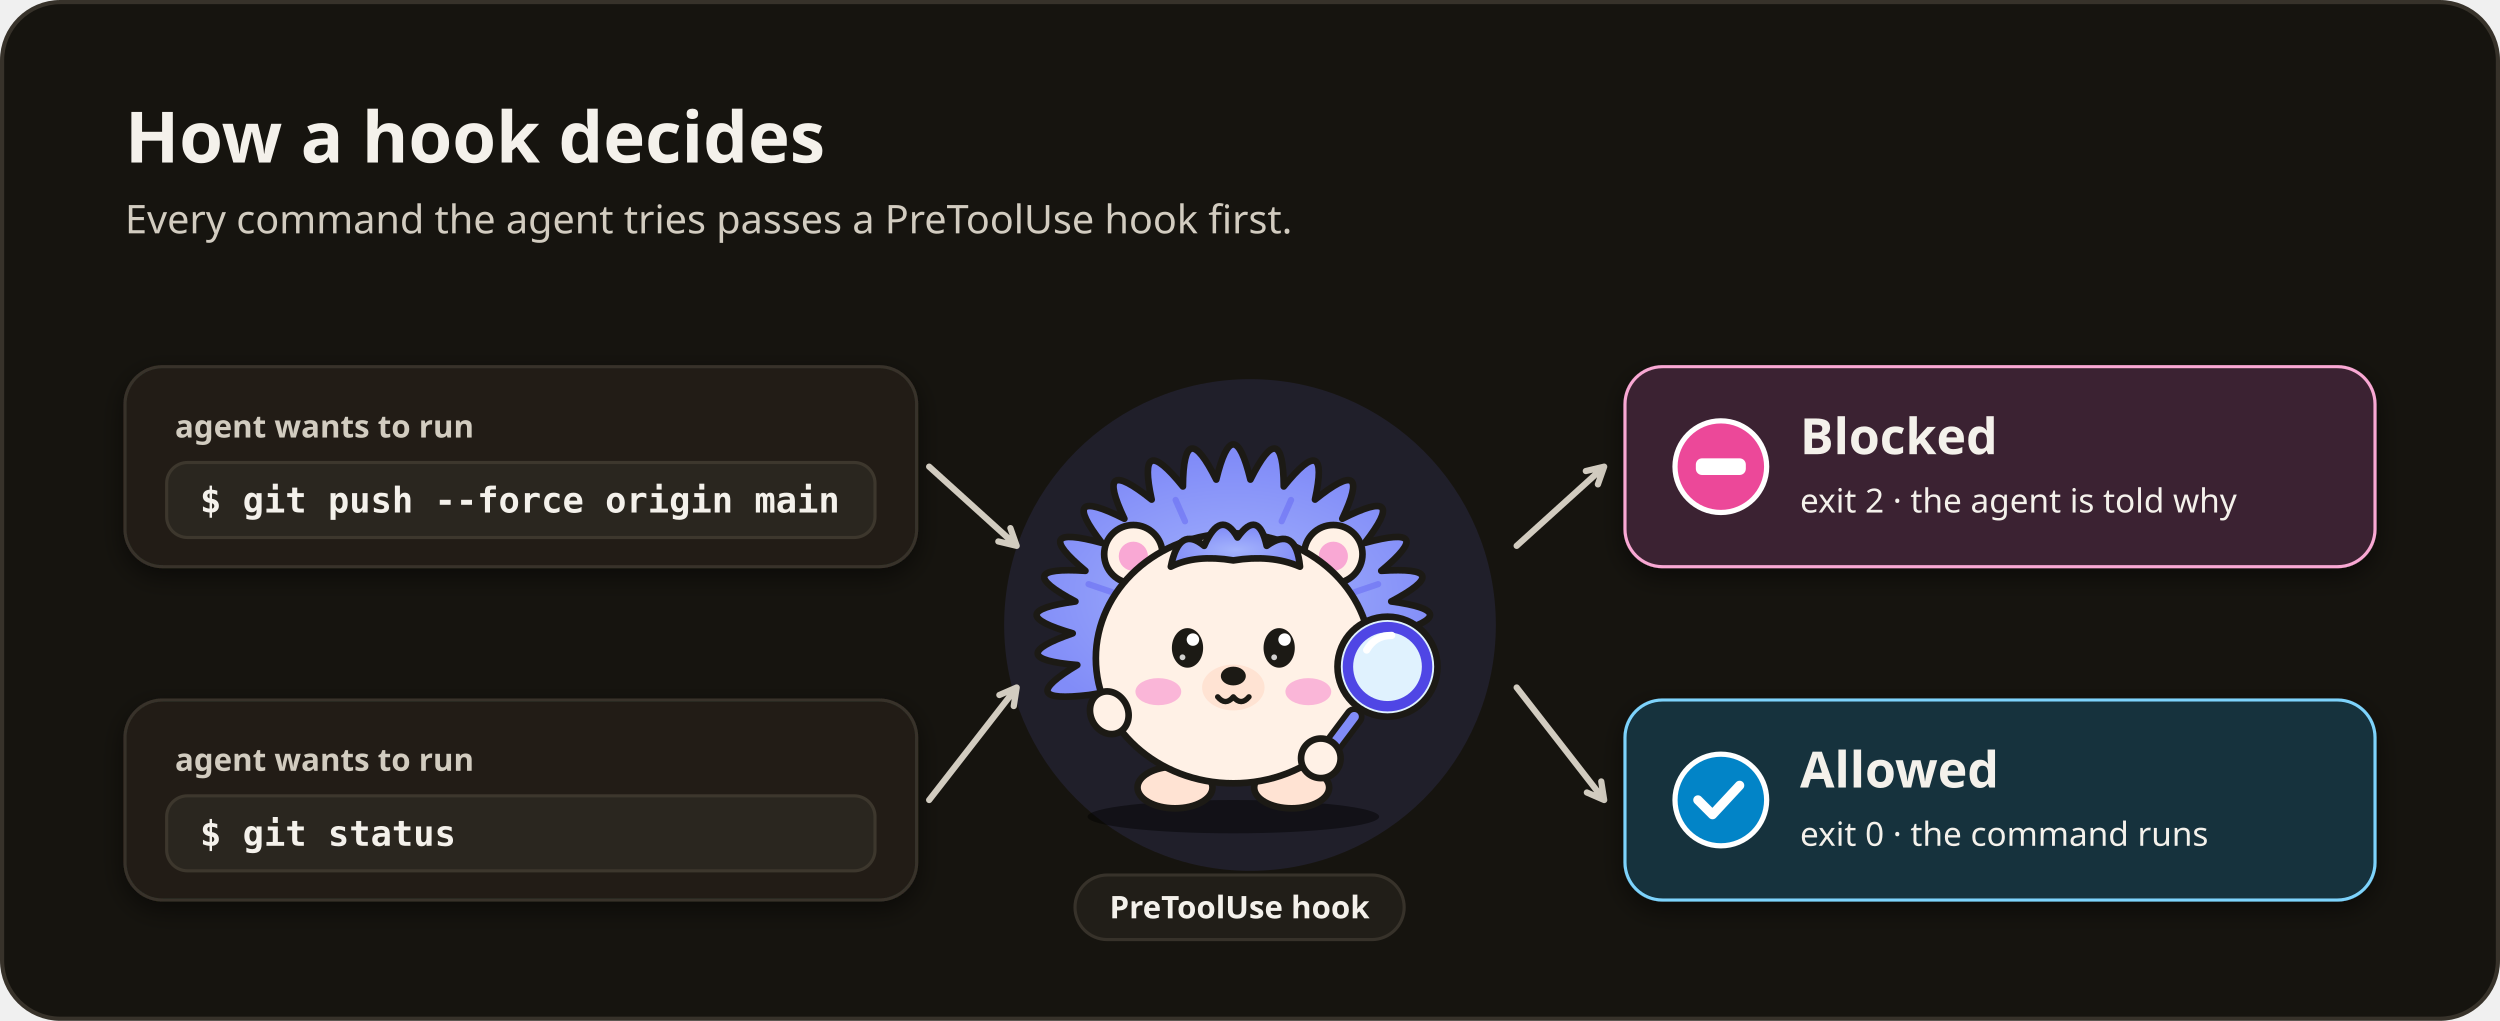
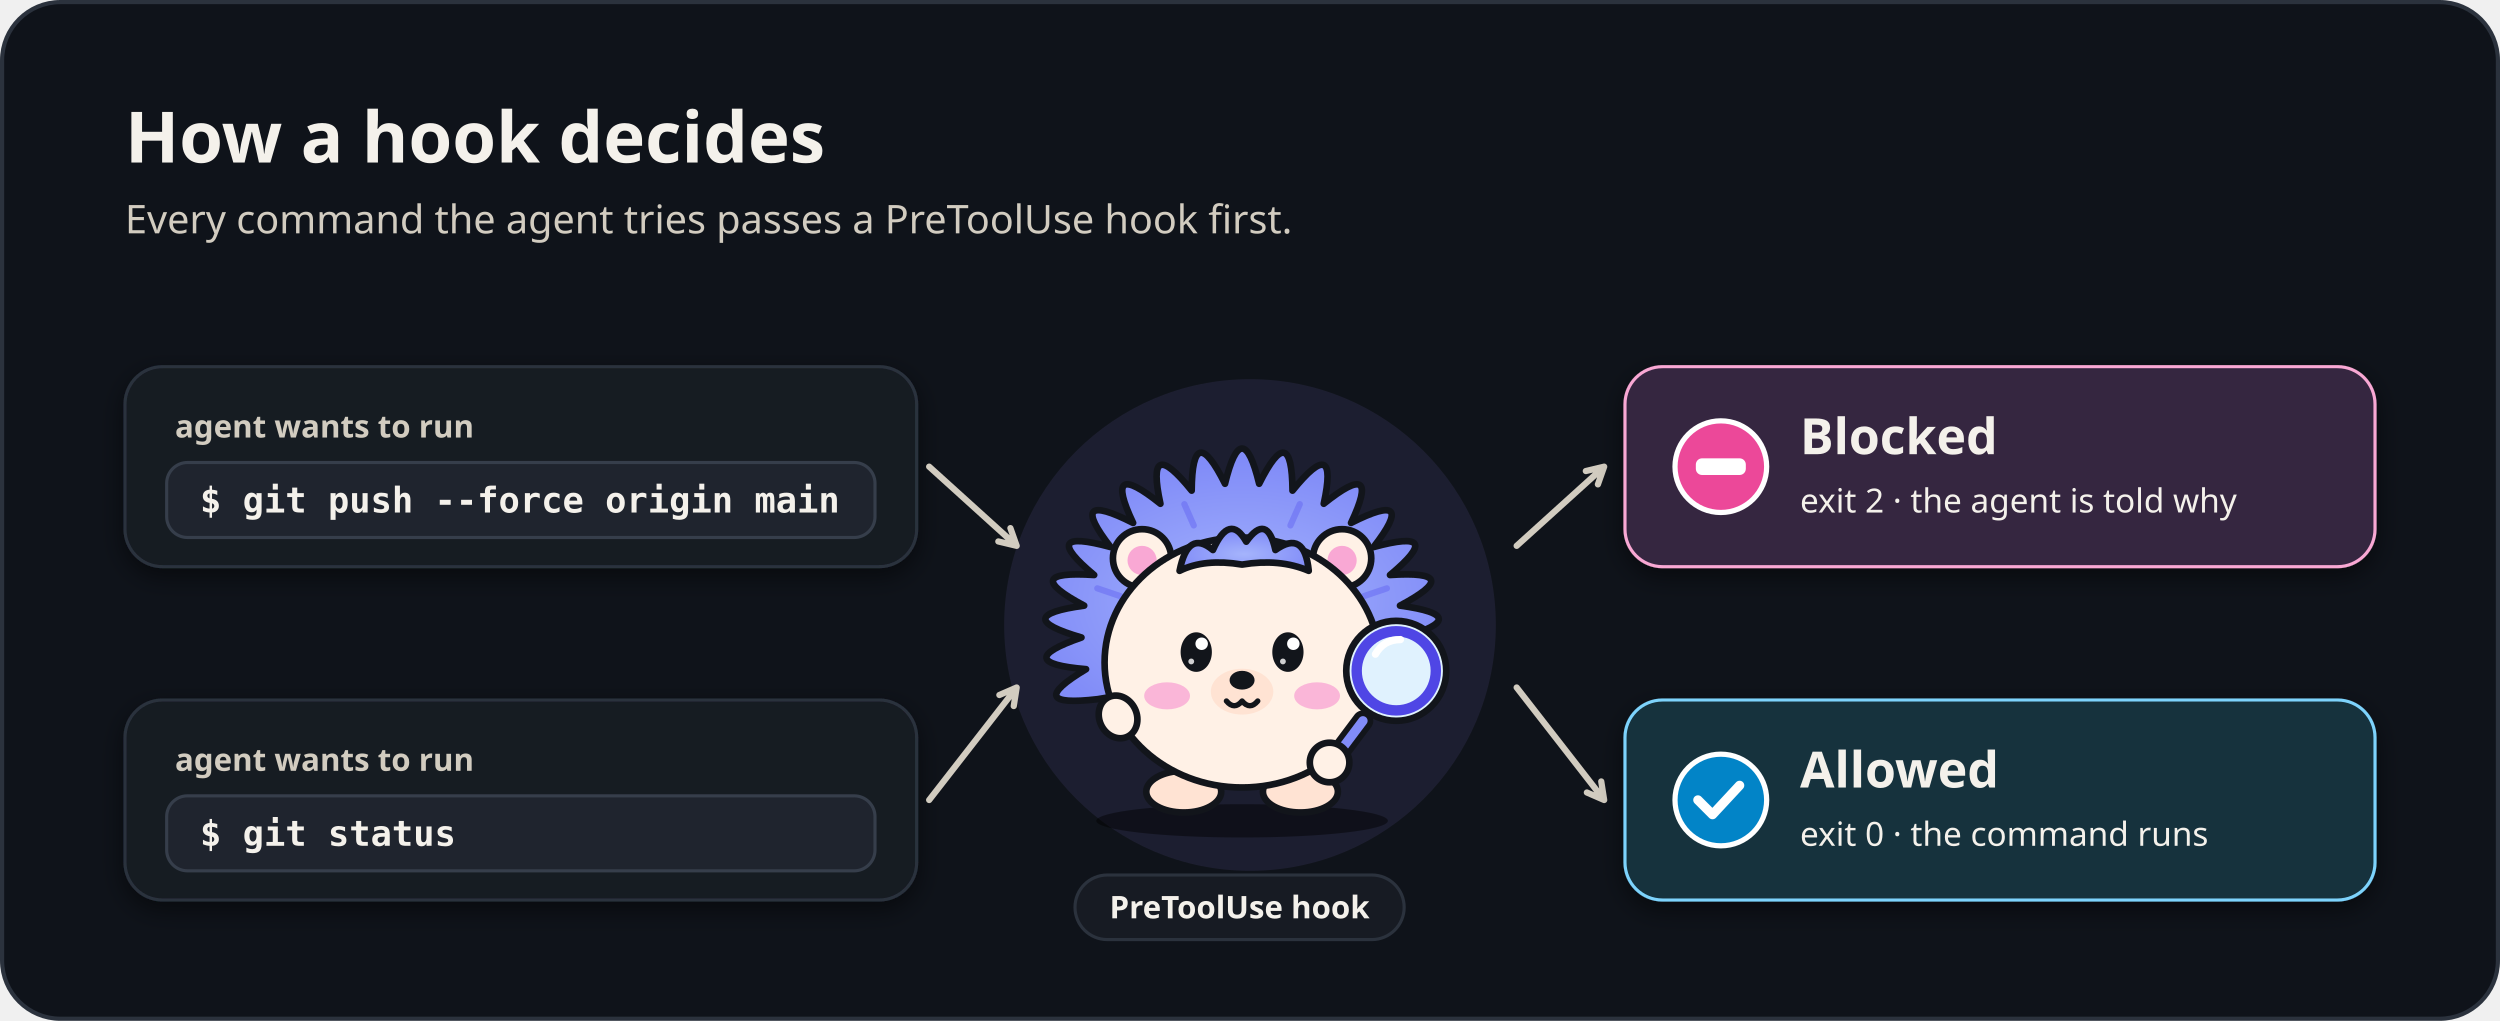
<svg xmlns="http://www.w3.org/2000/svg" viewBox="0 0 1200 490" role="img" aria-labelledby="t d">
  <defs>
    <style>.s{font-family:'Plus Jakarta Sans', system-ui, sans-serif}.m{font-family:ui-monospace, 'SF Mono', Menlo, Consolas, monospace;font-variant-ligatures:none}.eye,.mag,.ar,.blk,.alw,.minus,.chk,.band{transform-box:fill-box}.eye{transform-origin:50% 50%;animation:blink 4.6s ease-in-out infinite}@keyframes blink{0%,93%,96%,100%{transform:scaleY(1)}94%,95%{transform:scaleY(.1)}}.ring{opacity:0;animation:ring 7s ease-in-out infinite}@keyframes ring{0%,4.29%,25.71%,100%{opacity:0}8.57%,20%{opacity:1}}.band{opacity:0;animation:scan 7s ease-in-out infinite}@keyframes scan{0%,5.71%{opacity:0;transform:translateX(-90px)}7.86%,16.43%{opacity:1}18.57%,100%{opacity:0;transform:translateX(340px)}}.hl{opacity:0;animation:hl 7s ease-in-out infinite}@keyframes hl{0%,12.86%,20.71%,100%{opacity:0}16.43%{opacity:1}}.a1{animation:a1 7s ease-in-out infinite}@keyframes a1{0%,12.86%,20.71%,100%{transform:translate(0,0)}16.43%{transform:translate(2.2px,2.0px)}}.a2{animation:a2 7s ease-in-out infinite}@keyframes a2{0%,12.86%,20.71%,100%{transform:translate(0,0)}16.43%{transform:translate(2.2px,-2.0px)}}.a3{animation:a3 7s ease-in-out infinite}@keyframes a3{0%,12.86%,20.71%,100%{transform:translate(0,0)}16.43%{transform:translate(1.8px,-2.4px)}}.a4{animation:a4 7s ease-in-out infinite}@keyframes a4{0%,12.86%,20.71%,100%{transform:translate(0,0)}16.43%{transform:translate(1.8px,2.4px)}}.a2,.a2 .hl{animation-delay:.6s}.a3,.a3 .hl{animation-delay:2.9s}.a4,.a4 .hl{animation-delay:3.5s}.b2 .ring,.b2 .band{animation-delay:2.9s}.mag{transform-origin:2px 68px;animation:tilt 7s ease-in-out infinite}@keyframes tilt{0%,14.29%,32.86%,55.71%,74.29%,100%{transform:rotate(0deg)}19.29%,27.14%{transform:rotate(-7deg)}60.71%,68.57%{transform:rotate(6deg)}}.blk,.alw{transform-origin:50% 50%;animation:pop 7s ease-in-out infinite}@keyframes pop{0%,24.29%,35.71%,100%{transform:scale(1)}29.29%{transform:scale(1.03)}}.glow{opacity:0;animation:glow 7s ease-in-out infinite}@keyframes glow{0%,24.29%,40%,100%{opacity:0}29.29%,32.86%{opacity:.75}}.alw,.alw .glow{animation-delay:2.9s}.minus{transform-origin:50% 50%;animation:shake 7s ease-in-out infinite}@keyframes shake{0%,29.29%,36.43%,100%{transform:translateX(0) rotate(0deg)}30.71%{transform:translateX(-4px) rotate(-4deg)}32.14%{transform:translateX(4px) rotate(4deg)}33.57%{transform:translateX(-3px) rotate(-3deg)}35%{transform:translateX(2px) rotate(2deg)}}.chk{transform-origin:50% 50%;animation:chk 7s ease-in-out 2.9s infinite}@keyframes chk{0%,29.29%,36.43%,100%{transform:scale(1)}31.71%{transform:scale(1.18)}34.29%{transform:scale(.96)}}.glint{animation:glint 4.6s ease-in-out infinite}@keyframes glint{0%,93%,96%,100%{opacity:1}93.6%,95.4%{opacity:0}}@media (prefers-reduced-motion: reduce){*,*::before,*::after{animation:none !important}}</style>
    <filter id="sh" x="-10%" y="-10%" width="120%" height="140%">
      <feDropShadow dx="0" dy="4" stdDeviation="6" flood-color="#000000" flood-opacity="0.5" />
    </filter>
    <filter id="gl" x="-20%" y="-60%" width="140%" height="220%">
      <feGaussianBlur stdDeviation="10" />
    </filter>
    <linearGradient id="sg" x1="0" x2="1" y1="0" y2="0">
      <stop offset="0" stop-color="#a5b4fc" stop-opacity="0" />
      <stop offset=".5" stop-color="#a5b4fc" stop-opacity=".36" />
      <stop offset="1" stop-color="#a5b4fc" stop-opacity="0" />
    </linearGradient>
    <clipPath id="p1">
      <rect x="80" y="222" width="340" height="36" rx="10" />
    </clipPath>
    <clipPath id="p2">
      <rect x="80" y="382" width="340" height="36" rx="10" />
    </clipPath>
  </defs>
  <clipPath id="cc">
    <rect x="1" y="1" width="1198" height="488" rx="28" />
  </clipPath>
-   <rect x="1" y="1" width="1198" height="488" rx="28" fill="#16140f" stroke="#37322a" stroke-width="2" />
+   <rect x="1" y="1" width="1198" height="488" rx="28" fill="#0f131a" stroke="#2b323d" stroke-width="2" />
  <text class="s" x="60" y="78" font-size="34" font-weight="800" fill="#f4f1eb">How a hook decides</text>
  <text class="s" x="60" y="112" font-size="19" font-weight="500" fill="#d2ccc0">Every command the agent tries passes a PreToolUse hook first.</text>
  <g class="b1">
-     <rect x="60" y="176" width="380" height="96" rx="18" fill="#211e18" stroke="#37322a" stroke-width="1.5" filter="url(#sh)" />
+     <rect x="60" y="176" width="380" height="96" rx="18" fill="#171b23" stroke="#2b323d" stroke-width="1.5" filter="url(#sh)" />
    <text class="s" x="84" y="210" font-size="15" font-weight="600" fill="#d2ccc0">agent wants to run</text>
-     <rect x="80" y="222" width="340" height="36" rx="10" fill="#2a261f" stroke="#3d372d" stroke-width="1.5" />
+     <rect x="80" y="222" width="340" height="36" rx="10" fill="#1f242e" stroke="#363e4b" stroke-width="1.5" />
    <g clip-path="url(#p1)">
      <rect class="band" x="80" y="222" width="90" height="36" fill="url(#sg)" />
    </g>
    <text class="m" x="96" y="246" font-size="17" font-weight="600" fill="#f4f1eb">$ git push --force origin main</text>
    <rect class="ring" x="60" y="176" width="380" height="96" rx="18" fill="none" stroke="#a5b4fc" stroke-width="2.5" />
  </g>
  <g class="b2">
-     <rect x="60" y="336" width="380" height="96" rx="18" fill="#211e18" stroke="#37322a" stroke-width="1.5" filter="url(#sh)" />
+     <rect x="60" y="336" width="380" height="96" rx="18" fill="#171b23" stroke="#2b323d" stroke-width="1.5" filter="url(#sh)" />
    <text class="s" x="84" y="370" font-size="15" font-weight="600" fill="#d2ccc0">agent wants to run</text>
-     <rect x="80" y="382" width="340" height="36" rx="10" fill="#2a261f" stroke="#3d372d" stroke-width="1.5" />
+     <rect x="80" y="382" width="340" height="36" rx="10" fill="#1f242e" stroke="#363e4b" stroke-width="1.5" />
    <g clip-path="url(#p2)">
      <rect class="band" x="80" y="382" width="90" height="36" fill="url(#sg)" />
    </g>
    <text class="m" x="96" y="406" font-size="17" font-weight="600" fill="#f4f1eb">$ git status</text>
    <rect class="ring" x="60" y="336" width="380" height="96" rx="18" fill="none" stroke="#a5b4fc" stroke-width="2.5" />
  </g>
  <circle cx="600" cy="300" r="118" fill="#2a2946" opacity="0.5" />
-   <g transform="translate(482 192) scale(1.0)">
+   <g transform="translate(486.2 194) scale(1.0)">
    <defs>
      <radialGradient id="mg" cx="50%" cy="60%" r="55%">
        <stop offset="0" stop-color="#a5b4fc" />
        <stop offset="1" stop-color="#818cf8" />
      </radialGradient>
    </defs>
    <ellipse cx="110" cy="200" rx="70" ry="8" fill="#000000" opacity="0.45" />
-     <path d="M110,130L40.7,141.6Q3.9,145.9 35.1,127.2Q-1.8,124.1 32.9,112Q-2.4,101.7 34.2,96.7Q2,79.6 39,82Q11.3,58.9 46.9,68.6Q25.1,40.5 57.7,57Q42.7,25.3 70.8,47.8Q63.4,13.8 85.8,41.5Q86.1,6.8 101.8,38.2Q110,4.4 118.2,38.2Q133.9,6.8 134.2,41.5Q156.6,13.8 149.2,47.8Q177.3,25.3 162.3,57Q194.9,40.5 173.1,68.6Q208.7,58.9 181,82Q218,79.6 185.8,96.7Q222.4,101.7 187.1,112Q221.8,124.1 184.9,127.2Q216.1,145.9 179.3,141.6Z" fill="url(#mg)" stroke="#1c1a15" stroke-width="3.2" stroke-linejoin="round" stroke-linecap="round" />
+     <path d="M110,130L40.7,141.6Q3.9,145.9 35.1,127.2Q-1.8,124.1 32.9,112Q-2.4,101.7 34.2,96.7Q2,79.6 39,82Q11.3,58.9 46.9,68.6Q25.1,40.5 57.7,57Q42.7,25.3 70.8,47.8Q63.4,13.8 85.8,41.5Q86.1,6.8 101.8,38.2Q110,4.4 118.2,38.2Q133.9,6.8 134.2,41.5Q156.6,13.8 149.2,47.8Q177.3,25.3 162.3,57Q194.9,40.5 173.1,68.6Q208.7,58.9 181,82Q218,79.6 185.8,96.7Q222.4,101.7 187.1,112Q221.8,124.1 184.9,127.2Q216.1,145.9 179.3,141.6Z" fill="url(#mg)" stroke="#12151b" stroke-width="3.2" stroke-linejoin="round" stroke-linecap="round" />
    <path d="M51.7,92.2L40.5,88.4" stroke="#6366f1" stroke-width="3" stroke-linecap="round" opacity=".5" />
    <path d="M65.4,71.7L56.8,64.1" stroke="#6366f1" stroke-width="3" stroke-linecap="round" opacity=".5" />
    <path d="M86.8,58.2L82.3,48" stroke="#6366f1" stroke-width="3" stroke-linecap="round" opacity=".5" />
    <path d="M133.2,58.2L137.7,48" stroke="#6366f1" stroke-width="3" stroke-linecap="round" opacity=".5" />
    <path d="M154.6,71.7L163.2,64.1" stroke="#6366f1" stroke-width="3" stroke-linecap="round" opacity=".5" />
    <path d="M168.3,92.2L179.5,88.4" stroke="#6366f1" stroke-width="3" stroke-linecap="round" opacity=".5" />
-     <circle cx="62" cy="74" r="14" fill="#fff1e6" stroke="#1c1a15" stroke-width="3.2" stroke-linejoin="round" stroke-linecap="round" />
+     <circle cx="62" cy="74" r="14" fill="#fff1e6" stroke="#12151b" stroke-width="3.2" stroke-linejoin="round" stroke-linecap="round" />
    <circle cx="62" cy="75" r="7" fill="#f9a8d4" />
-     <circle cx="158" cy="74" r="14" fill="#fff1e6" stroke="#1c1a15" stroke-width="3.2" stroke-linejoin="round" stroke-linecap="round" />
+     <circle cx="158" cy="74" r="14" fill="#fff1e6" stroke="#12151b" stroke-width="3.2" stroke-linejoin="round" stroke-linecap="round" />
    <circle cx="158" cy="75" r="7" fill="#f9a8d4" />
-     <ellipse cx="82" cy="186" rx="18" ry="10" fill="#ffe3d3" stroke="#1c1a15" stroke-width="3.2" stroke-linejoin="round" stroke-linecap="round" />
-     <ellipse cx="138" cy="186" rx="18" ry="10" fill="#ffe3d3" stroke="#1c1a15" stroke-width="3.2" stroke-linejoin="round" stroke-linecap="round" />
-     <ellipse cx="110" cy="124" rx="66" ry="60" fill="#fff1e6" stroke="#1c1a15" stroke-width="3.2" stroke-linejoin="round" stroke-linecap="round" />
-     <path d="M80,80Q84,60 96,70Q104,52 112,66Q122,52 126,70Q140,60 142,80Q128,74 110,77Q92,74 80,80Z" fill="url(#mg)" stroke="#1c1a15" stroke-width="3.2" stroke-linejoin="round" stroke-linecap="round" />
+     <ellipse cx="82" cy="186" rx="18" ry="10" fill="#ffe3d3" stroke="#12151b" stroke-width="3.2" stroke-linejoin="round" stroke-linecap="round" />
+     <ellipse cx="138" cy="186" rx="18" ry="10" fill="#ffe3d3" stroke="#12151b" stroke-width="3.2" stroke-linejoin="round" stroke-linecap="round" />
+     <ellipse cx="110" cy="124" rx="66" ry="60" fill="#fff1e6" stroke="#12151b" stroke-width="3.2" stroke-linejoin="round" stroke-linecap="round" />
+     <path d="M80,80Q84,60 96,70Q104,52 112,66Q122,52 126,70Q140,60 142,80Q128,74 110,77Q92,74 80,80Z" fill="url(#mg)" stroke="#12151b" stroke-width="3.2" stroke-linejoin="round" stroke-linecap="round" />
    <ellipse cx="74" cy="140" rx="11" ry="6.5" fill="#f9a8d4" opacity=".8" />
    <ellipse cx="146" cy="140" rx="11" ry="6.5" fill="#f9a8d4" opacity=".8" />
    <g class="eye">
-       <ellipse cx="88" cy="119" rx="7.5" ry="9.5" fill="#1c1a15" />
+       <ellipse cx="88" cy="119" rx="7.5" ry="9.5" fill="#12151b" />
      <g class="glint">
        <circle cx="90.6" cy="115" r="3" fill="#ffffff" />
        <circle cx="85.6" cy="123.5" r="1.4" fill="#ffffff" opacity=".8" />
      </g>
    </g>
    <g class="eye">
-       <ellipse cx="132" cy="119" rx="7.5" ry="9.5" fill="#1c1a15" />
+       <ellipse cx="132" cy="119" rx="7.5" ry="9.5" fill="#12151b" />
      <g class="glint">
        <circle cx="134.6" cy="115" r="3" fill="#ffffff" />
        <circle cx="129.6" cy="123.5" r="1.4" fill="#ffffff" opacity=".8" />
      </g>
    </g>
    <ellipse cx="110" cy="138" rx="15" ry="11" fill="#ffe3d3" />
-     <ellipse cx="110" cy="132.5" rx="6" ry="4.5" fill="#1c1a15" />
-     <path d="M102.5,142.5q3.75,4.5 7.5,0q3.75,4.5 7.5,0" fill="none" stroke="#1c1a15" stroke-width="2.6" stroke-linecap="round" stroke-linejoin="round" />
-     <ellipse cx="50" cy="152" rx="9" ry="10.5" fill="#fff1e6" stroke="#1c1a15" stroke-width="3.2" stroke-linejoin="round" stroke-linecap="round" transform="rotate(-25 46 150)" />
+     <ellipse cx="110" cy="132.5" rx="6" ry="4.5" fill="#12151b" />
+     <path d="M102.5,142.5q3.75,4.5 7.5,0q3.75,4.5 7.5,0" fill="none" stroke="#12151b" stroke-width="2.6" stroke-linecap="round" stroke-linejoin="round" />
+     <ellipse cx="50" cy="152" rx="9" ry="10.5" fill="#fff1e6" stroke="#12151b" stroke-width="3.2" stroke-linejoin="round" stroke-linecap="round" transform="rotate(-25 46 150)" />
    <g class="mag">
-       <path d="M168,152L150,176" stroke="#1c1a15" stroke-width="10" stroke-linecap="round" />
+       <path d="M168,152L150,176" stroke="#12151b" stroke-width="10" stroke-linecap="round" />
      <path d="M168,152L150,176" stroke="#818cf8" stroke-width="4.5" stroke-linecap="round" />
-       <circle cx="184" cy="128" r="24" fill="#e0f2fe" stroke="#1c1a15" stroke-width="3.2" />
+       <circle cx="184" cy="128" r="24" fill="#e0f2fe" stroke="#12151b" stroke-width="3.2" />
      <circle cx="184" cy="128" r="19" fill="none" stroke="#4f46e5" stroke-width="5" />
      <path d="M174,120q4,-7 12,-7" fill="none" stroke="#ffffff" stroke-width="3.5" stroke-linecap="round" />
    </g>
-     <circle cx="152" cy="172" r="9.5" fill="#fff1e6" stroke="#1c1a15" stroke-width="3.2" stroke-linejoin="round" stroke-linecap="round" />
+     <circle cx="152" cy="172" r="9.5" fill="#fff1e6" stroke="#12151b" stroke-width="3.2" stroke-linejoin="round" stroke-linecap="round" />
  </g>
-   <rect x="516" y="420" width="158" height="31" rx="15.5" fill="#211e18" stroke="#37322a" stroke-width="1.5" />
+   <rect x="516" y="420" width="158" height="31" rx="15.5" fill="#171b23" stroke="#2b323d" stroke-width="1.5" />
  <text class="s" x="595" y="440.8" font-size="15" font-weight="600" fill="#f4f1eb" text-anchor="middle">PreToolUse hook</text>
  <g class="ar a1">
    <path d="M446,224L488,262M479.2,259.9L488,262L485,253.5" fill="none" stroke="#d2ccc0" stroke-width="3" stroke-linecap="round" stroke-linejoin="round" />
    <path class="hl" d="M446,224L488,262M479.2,259.9L488,262L485,253.5" fill="none" stroke="#a5b4fc" stroke-width="3" stroke-linecap="round" stroke-linejoin="round" />
  </g>
  <g class="ar a3">
    <path d="M446,384L488,330M486.6,338.9L488,330L479.7,333.6" fill="none" stroke="#d2ccc0" stroke-width="3" stroke-linecap="round" stroke-linejoin="round" />
    <path class="hl" d="M446,384L488,330M486.6,338.9L488,330L479.7,333.6" fill="none" stroke="#a5b4fc" stroke-width="3" stroke-linecap="round" stroke-linejoin="round" />
  </g>
  <g class="ar a2">
    <path d="M728,262L770,224M767,232.5L770,224L761.2,226.1" fill="none" stroke="#d2ccc0" stroke-width="3" stroke-linecap="round" stroke-linejoin="round" />
    <path class="hl" d="M728,262L770,224M767,232.5L770,224L761.2,226.1" fill="none" stroke="#a5b4fc" stroke-width="3" stroke-linecap="round" stroke-linejoin="round" />
  </g>
  <g class="ar a4">
    <path d="M728,330L770,384M761.7,380.4L770,384L768.6,375.1" fill="none" stroke="#d2ccc0" stroke-width="3" stroke-linecap="round" stroke-linejoin="round" />
    <path class="hl" d="M728,330L770,384M761.7,380.4L770,384L768.6,375.1" fill="none" stroke="#a5b4fc" stroke-width="3" stroke-linecap="round" stroke-linejoin="round" />
  </g>
  <g class="blk">
    <rect class="glow" x="780" y="176" width="360" height="96" rx="18" fill="#f9a8d4" filter="url(#gl)" />
-     <rect x="780" y="176" width="360" height="96" rx="18" fill="#3b2431" stroke="#f9a8d4" stroke-width="1.5" filter="url(#sh)" />
+     <rect x="780" y="176" width="360" height="96" rx="18" fill="#352541" stroke="#f9a8d4" stroke-width="1.5" filter="url(#sh)" />
    <g class="minus">
      <circle cx="826" cy="224" r="22" fill="#ec4899" stroke="#ffffff" stroke-width="2.5" />
      <rect x="814" y="220" width="24" height="8" rx="3" fill="#ffffff" />
    </g>
    <text class="s" x="864" y="218" font-size="24" font-weight="800" fill="#f4f1eb">Blocked</text>
    <text class="s" x="864" y="246" font-size="16" font-weight="500" fill="#f4f1eb">exit 2 · the agent is told why</text>
  </g>
  <g class="alw">
    <rect class="glow" x="780" y="336" width="360" height="96" rx="18" fill="#7dd3fc" filter="url(#gl)" />
    <rect x="780" y="336" width="360" height="96" rx="18" fill="#15303c" stroke="#7dd3fc" stroke-width="1.5" filter="url(#sh)" />
    <g class="chk">
      <circle cx="826" cy="384" r="22" fill="#0284c7" stroke="#ffffff" stroke-width="2.5" />
      <path d="M815,384l7,7l13,-14" fill="none" stroke="#ffffff" stroke-width="4.5" stroke-linecap="round" stroke-linejoin="round" />
    </g>
    <text class="s" x="864" y="378" font-size="24" font-weight="800" fill="#f4f1eb">Allowed</text>
    <text class="s" x="864" y="406" font-size="16" font-weight="500" fill="#f4f1eb">exit 0 · the command runs</text>
  </g>
</svg>
